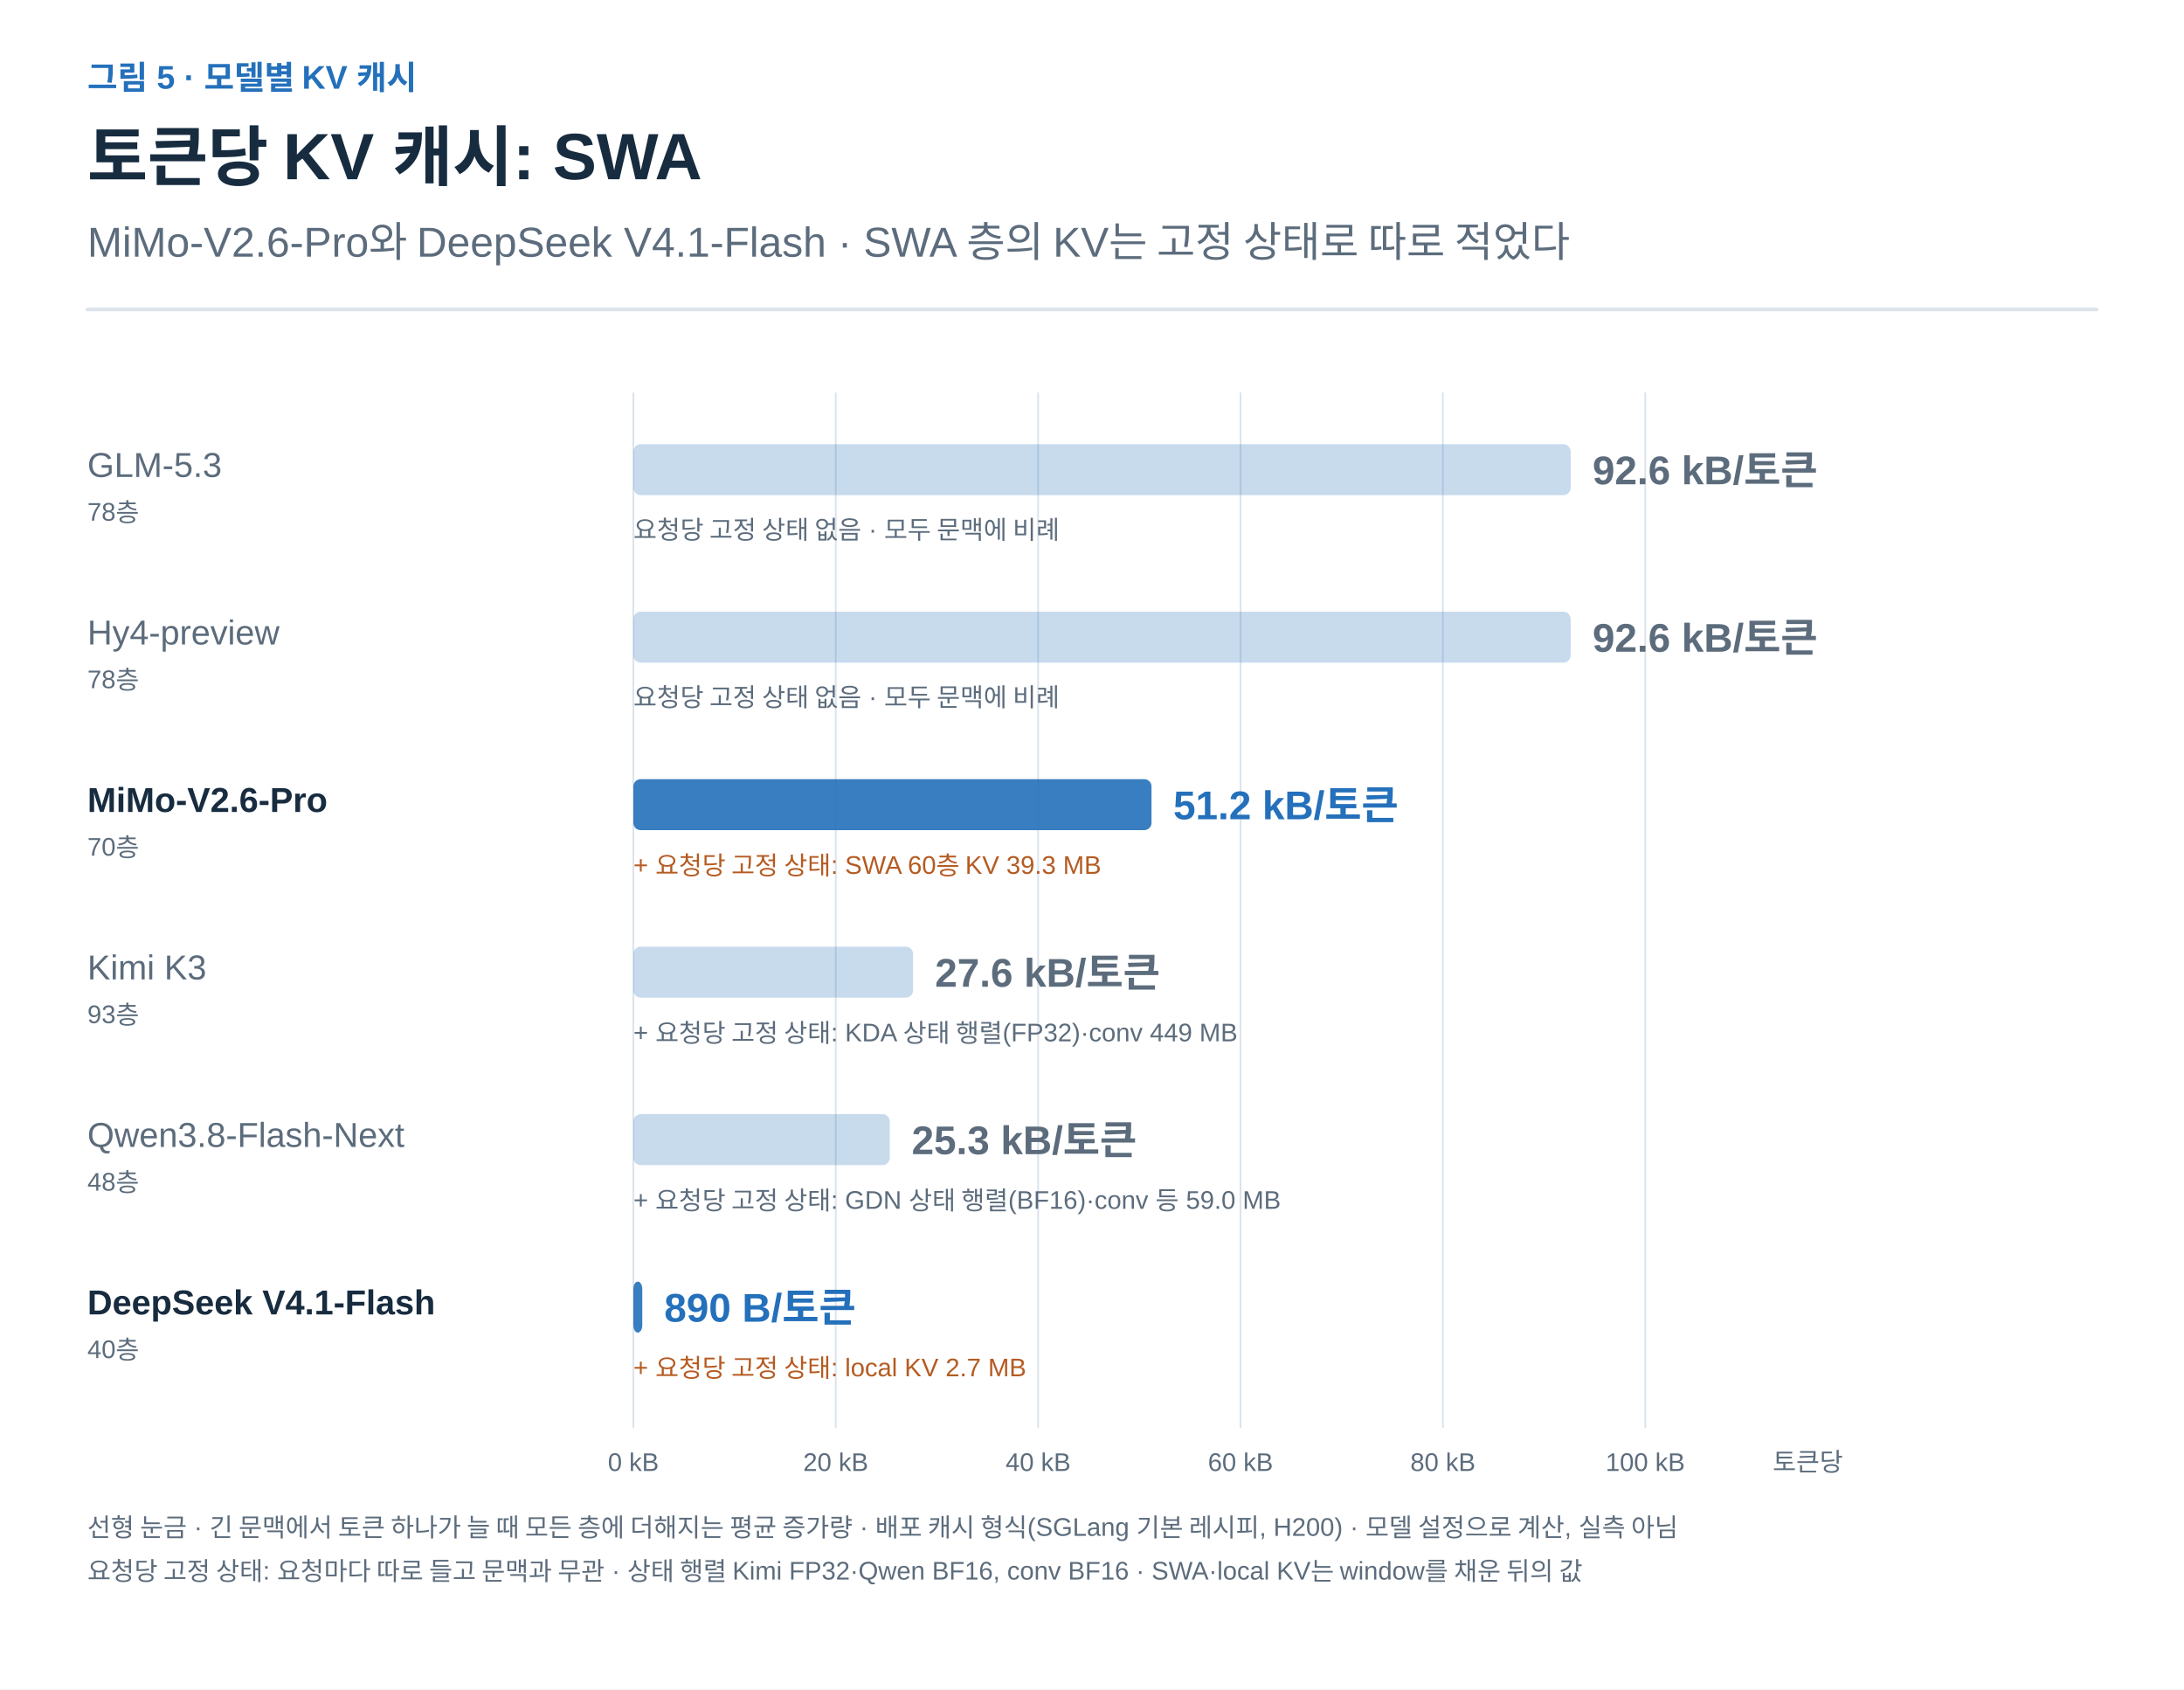
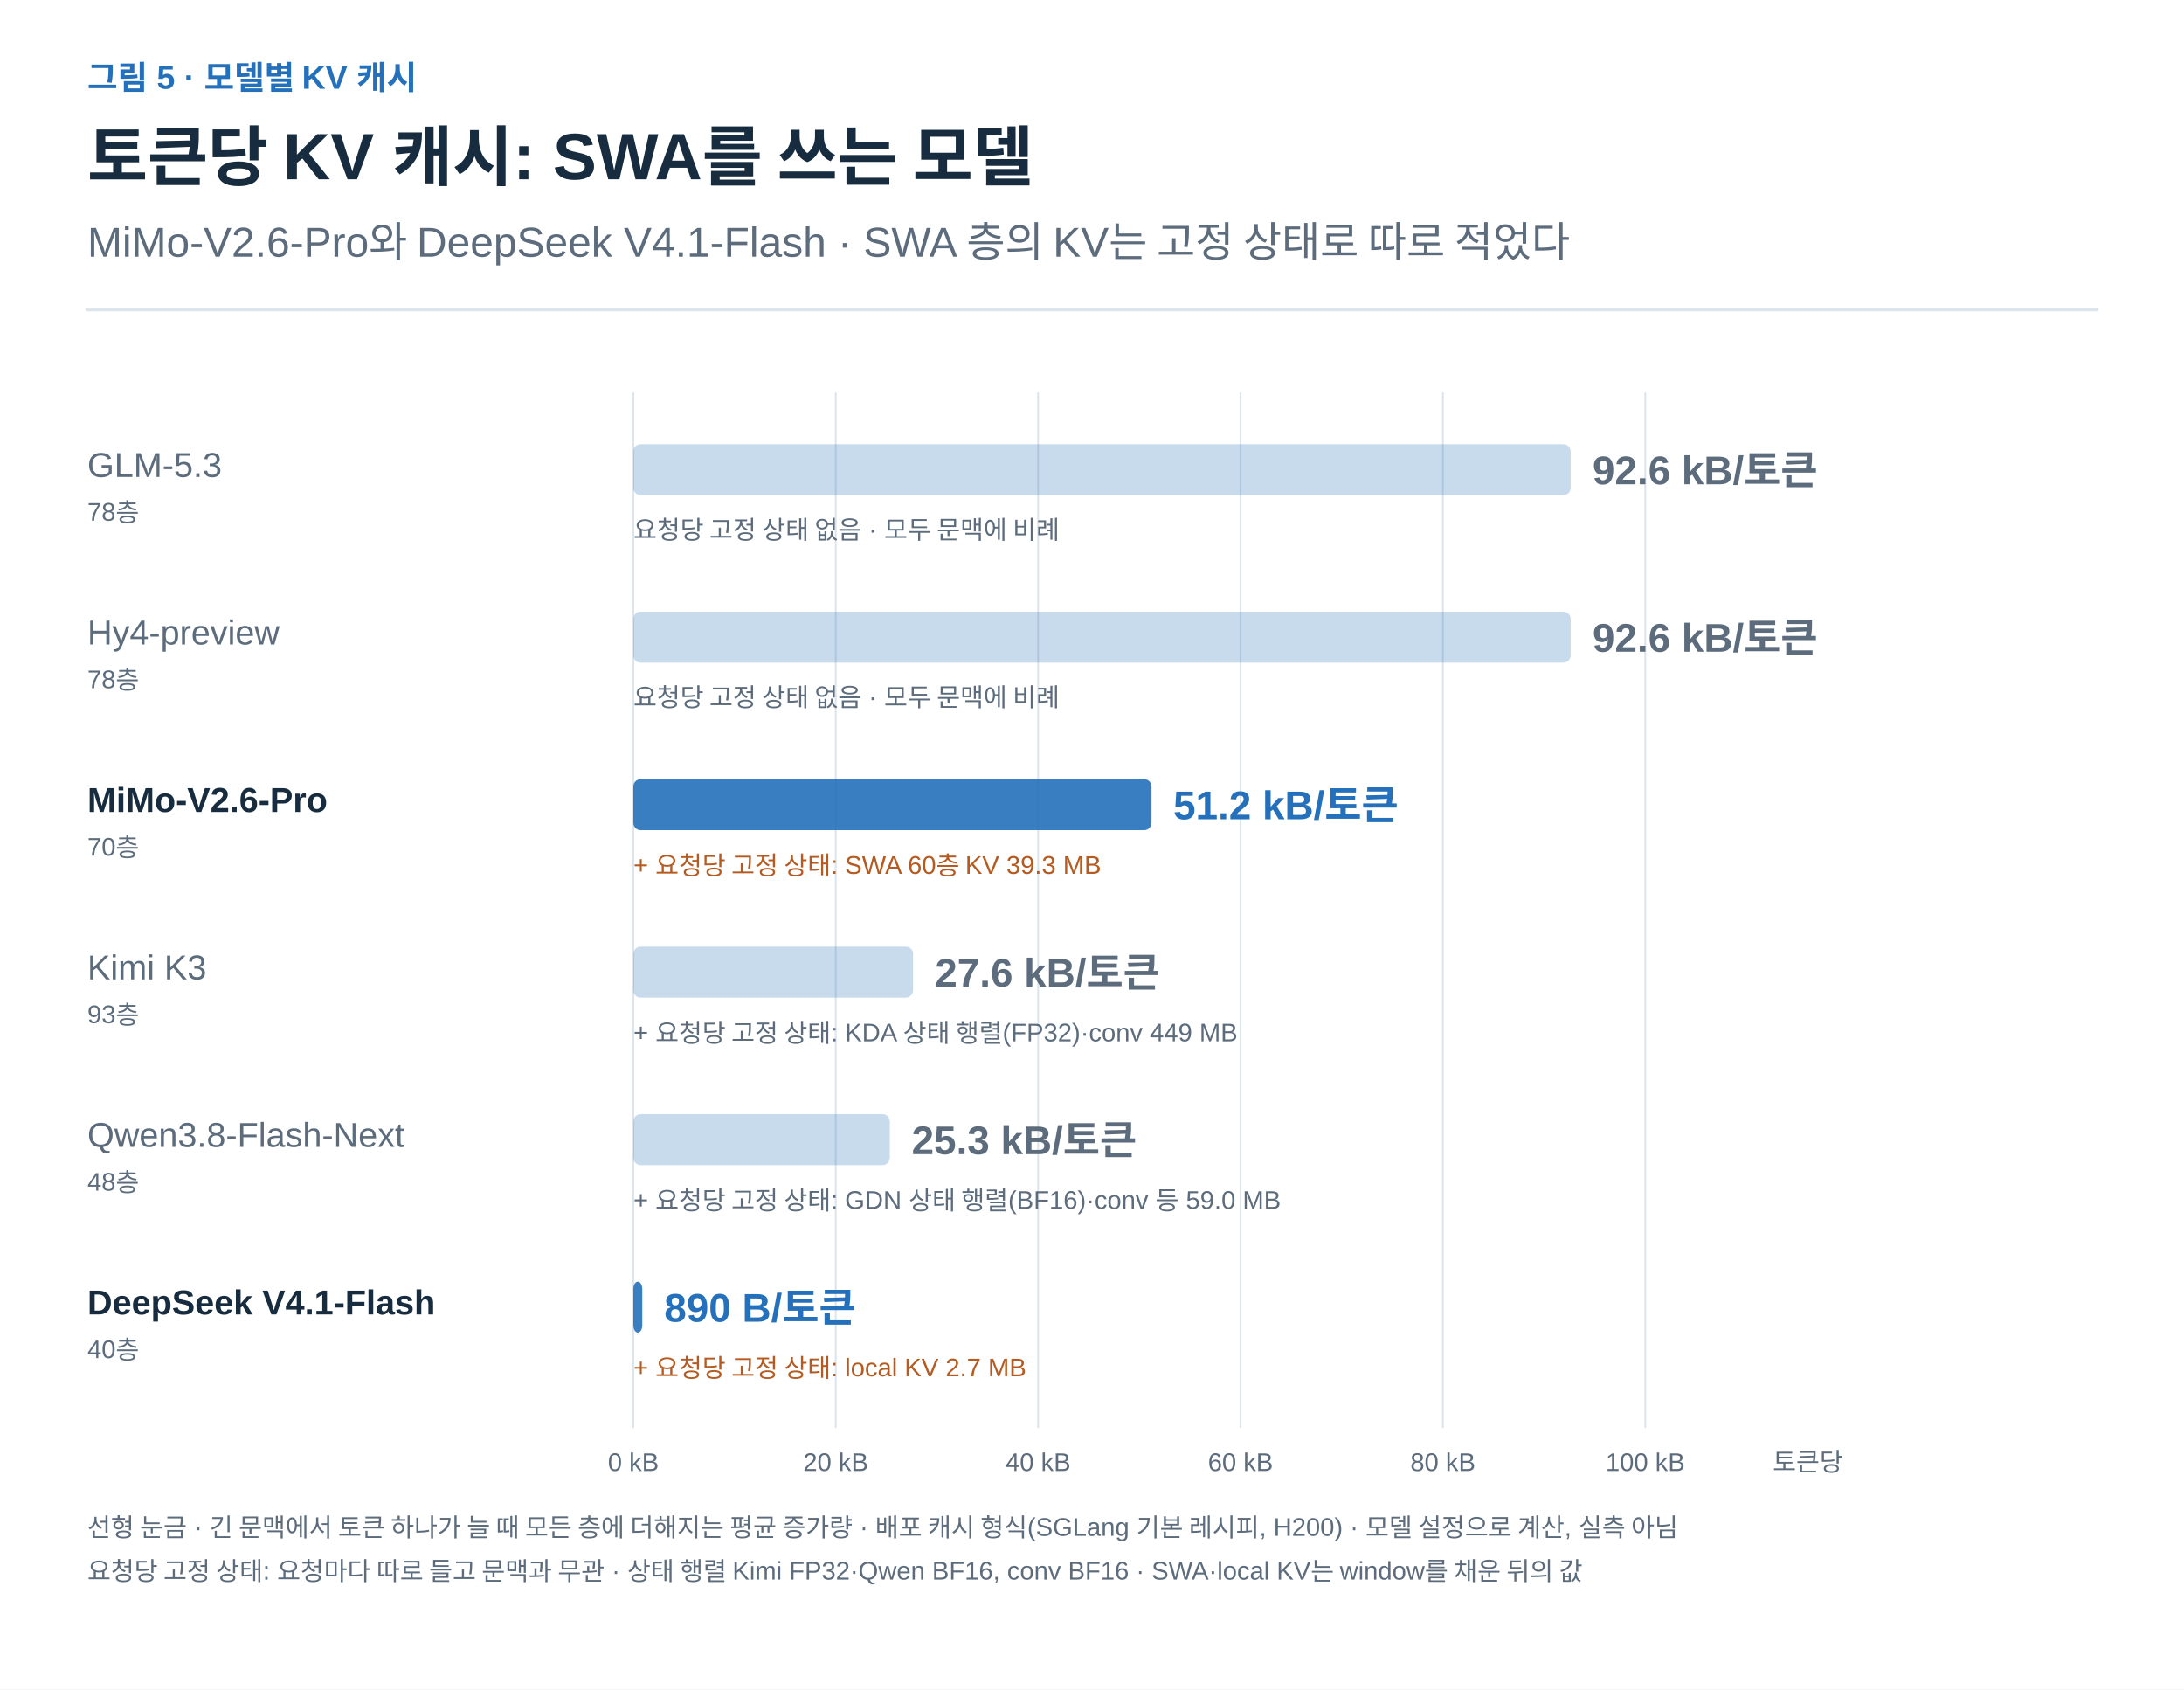
<svg xmlns="http://www.w3.org/2000/svg" width="1200" height="928" viewBox="0 0 1200 928" role="img" aria-labelledby="title desc">
  <defs>
    <marker id="arrow-ink" viewBox="0 0 10 10" refX="8" refY="5" markerWidth="6" markerHeight="6" orient="auto">
      <path d="M1 1 L9 5 L1 9" fill="none" stroke="#182C40" stroke-width="1.6" />
    </marker>
    <marker id="arrow-muted" viewBox="0 0 10 10" refX="8" refY="5" markerWidth="6" markerHeight="6" orient="auto">
      <path d="M1 1 L9 5 L1 9" fill="none" stroke="#5C6C7C" stroke-width="1.6" />
    </marker>
    <marker id="arrow-line" viewBox="0 0 10 10" refX="8" refY="5" markerWidth="6" markerHeight="6" orient="auto">
      <path d="M1 1 L9 5 L1 9" fill="none" stroke="#DCE4EC" stroke-width="1.6" />
    </marker>
    <marker id="arrow-paper" viewBox="0 0 10 10" refX="8" refY="5" markerWidth="6" markerHeight="6" orient="auto">
      <path d="M1 1 L9 5 L1 9" fill="none" stroke="#FFFFFF" stroke-width="1.6" />
    </marker>
    <marker id="arrow-blue" viewBox="0 0 10 10" refX="8" refY="5" markerWidth="6" markerHeight="6" orient="auto">
      <path d="M1 1 L9 5 L1 9" fill="none" stroke="#2470BB" stroke-width="1.6" />
    </marker>
    <marker id="arrow-teal" viewBox="0 0 10 10" refX="8" refY="5" markerWidth="6" markerHeight="6" orient="auto">
      <path d="M1 1 L9 5 L1 9" fill="none" stroke="#287D78" stroke-width="1.6" />
    </marker>
    <marker id="arrow-orange" viewBox="0 0 10 10" refX="8" refY="5" markerWidth="6" markerHeight="6" orient="auto">
      <path d="M1 1 L9 5 L1 9" fill="none" stroke="#B55B22" stroke-width="1.6" />
    </marker>
    <marker id="arrow-purple" viewBox="0 0 10 10" refX="8" refY="5" markerWidth="6" markerHeight="6" orient="auto">
      <path d="M1 1 L9 5 L1 9" fill="none" stroke="#7954A3" stroke-width="1.6" />
    </marker>
    <marker id="arrow-gray" viewBox="0 0 10 10" refX="8" refY="5" markerWidth="6" markerHeight="6" orient="auto">
      <path d="M1 1 L9 5 L1 9" fill="none" stroke="#657789" stroke-width="1.6" />
    </marker>
    <marker id="arrow-red" viewBox="0 0 10 10" refX="8" refY="5" markerWidth="6" markerHeight="6" orient="auto">
      <path d="M1 1 L9 5 L1 9" fill="none" stroke="#B34242" stroke-width="1.6" />
    </marker>
    <marker id="arrow-indigo" viewBox="0 0 10 10" refX="8" refY="5" markerWidth="6" markerHeight="6" orient="auto">
      <path d="M1 1 L9 5 L1 9" fill="none" stroke="#4C60A8" stroke-width="1.6" />
    </marker>
    <marker id="arrow-slate" viewBox="0 0 10 10" refX="8" refY="5" markerWidth="6" markerHeight="6" orient="auto">
      <path d="M1 1 L9 5 L1 9" fill="none" stroke="#8191A0" stroke-width="1.6" />
    </marker>
    <marker id="arrow-surface" viewBox="0 0 10 10" refX="8" refY="5" markerWidth="6" markerHeight="6" orient="auto">
      <path d="M1 1 L9 5 L1 9" fill="none" stroke="#F8FAFC" stroke-width="1.6" />
    </marker>
  </defs>
  <style>text{font-family:Arial,"Apple SD Gothic Neo","Noto Sans KR",sans-serif}text[font-family]{font-family:Menlo,Consolas,monospace}path{stroke-linecap:round;stroke-linejoin:round}</style>
  <rect width="100%" height="100%" fill="white" />
  <text x="48" y="49" fill="#2470BB" font-size="18" font-weight="600" text-anchor="start" data-max-width="1104">그림 5 · 모델별 KV 캐시</text>
-   <text x="48" y="99" fill="#182C40" font-size="36" font-weight="700" text-anchor="start" data-max-width="1104">토큰당 KV 캐시: SWA</text>
+   <text x="48" y="99" fill="#182C40" font-size="36" font-weight="700" text-anchor="start" data-max-width="1104">토큰당 KV 캐시: SWA를 쓰는 모델</text>
  <text x="48" y="141" fill="#5C6C7C" font-size="23" font-weight="400" text-anchor="start" data-max-width="1104">MiMo-V2.6-Pro와 DeepSeek V4.1-Flash · SWA 층의 KV는 고정 상태로 따로 적었다</text>
  <path d="M48,170 H1152" stroke="#DCE4EC" stroke-width="2" />
  <g transform="translate(48 206) scale(1)" data-panel="1">
    <path d="M856 10 L856 578" stroke="#DCE4EC" stroke-width="1" fill="none" />
    <path d="M744.8 10 L744.8 578" stroke="#DCE4EC" stroke-width="1" fill="none" />
    <path d="M633.6 10 L633.6 578" stroke="#DCE4EC" stroke-width="1" fill="none" />
    <path d="M522.4 10 L522.4 578" stroke="#DCE4EC" stroke-width="1" fill="none" />
    <path d="M411.2 10 L411.2 578" stroke="#DCE4EC" stroke-width="1" fill="none" />
    <path d="M300 10 L300 578" stroke="#DCE4EC" stroke-width="1" fill="none" />
    <text x="0" y="56" fill="#5C6C7C" font-size="19" font-weight="400" text-anchor="start" data-max-width="280">GLM-5.3</text>
    <text x="0" y="80" fill="#5C6C7C" font-size="14" font-weight="400" text-anchor="start" data-max-width="280">78층</text>
    <rect x="300" y="38" width="515.0" height="28" rx="4" fill="#2470BB" fill-opacity="0.25" />
    <text x="827.012" y="60" fill="#5C6C7C" font-size="22" font-weight="700" text-anchor="start" data-max-width="220">92.6 kB/토큰</text>
    <text x="300" y="90" fill="#5C6C7C" font-size="14" font-weight="400" text-anchor="start" data-max-width="804">요청당 고정 상태 없음 · 모두 문맥에 비례</text>
    <text x="0" y="148" fill="#5C6C7C" font-size="19" font-weight="400" text-anchor="start" data-max-width="280">Hy4-preview</text>
    <text x="0" y="172" fill="#5C6C7C" font-size="14" font-weight="400" text-anchor="start" data-max-width="280">78층</text>
    <rect x="300" y="130" width="515.0" height="28" rx="4" fill="#2470BB" fill-opacity="0.25" />
    <text x="827.012" y="152" fill="#5C6C7C" font-size="22" font-weight="700" text-anchor="start" data-max-width="220">92.6 kB/토큰</text>
    <text x="300" y="182" fill="#5C6C7C" font-size="14" font-weight="400" text-anchor="start" data-max-width="804">요청당 고정 상태 없음 · 모두 문맥에 비례</text>
    <text x="0" y="240" fill="#182C40" font-size="19" font-weight="700" text-anchor="start" data-max-width="280">MiMo-V2.6-Pro</text>
    <text x="0" y="264" fill="#5C6C7C" font-size="14" font-weight="400" text-anchor="start" data-max-width="280">70층</text>
    <rect x="300" y="222" width="284.7" height="28" rx="4" fill="#2470BB" fill-opacity="0.9" />
    <text x="596.672" y="244" fill="#2470BB" font-size="22" font-weight="700" text-anchor="start" data-max-width="220">51.2 kB/토큰</text>
    <text x="300" y="274" fill="#B55B22" font-size="14" font-weight="400" text-anchor="start" data-max-width="804">+ 요청당 고정 상태: SWA 60층 KV 39.3 MB</text>
    <text x="0" y="332" fill="#5C6C7C" font-size="19" font-weight="400" text-anchor="start" data-max-width="280">Kimi K3</text>
    <text x="0" y="356" fill="#5C6C7C" font-size="14" font-weight="400" text-anchor="start" data-max-width="280">93층</text>
    <rect x="300" y="314" width="153.7" height="28" rx="4" fill="#2470BB" fill-opacity="0.25" />
    <text x="465.723" y="336" fill="#5C6C7C" font-size="22" font-weight="700" text-anchor="start" data-max-width="220">27.6 kB/토큰</text>
    <text x="300" y="366" fill="#5C6C7C" font-size="14" font-weight="400" text-anchor="start" data-max-width="804">+ 요청당 고정 상태: KDA 상태 행렬(FP32)·conv 449 MB</text>
    <text x="0" y="424" fill="#5C6C7C" font-size="19" font-weight="400" text-anchor="start" data-max-width="280">Qwen3.8-Flash-Next</text>
    <text x="0" y="448" fill="#5C6C7C" font-size="14" font-weight="400" text-anchor="start" data-max-width="280">48층</text>
    <rect x="300" y="406" width="140.9" height="28" rx="4" fill="#2470BB" fill-opacity="0.25" />
    <text x="452.913" y="428" fill="#5C6C7C" font-size="22" font-weight="700" text-anchor="start" data-max-width="220">25.3 kB/토큰</text>
    <text x="300" y="458" fill="#5C6C7C" font-size="14" font-weight="400" text-anchor="start" data-max-width="804">+ 요청당 고정 상태: GDN 상태 행렬(BF16)·conv 등 59.0 MB</text>
    <text x="0" y="516" fill="#182C40" font-size="19" font-weight="700" text-anchor="start" data-max-width="280">DeepSeek V4.1-Flash</text>
    <text x="0" y="540" fill="#5C6C7C" font-size="14" font-weight="400" text-anchor="start" data-max-width="280">40층</text>
    <rect x="300" y="498" width="4.9" height="28" rx="4" fill="#2470BB" fill-opacity="0.9" />
    <text x="316.948" y="520" fill="#2470BB" font-size="22" font-weight="700" text-anchor="start" data-max-width="220">890 B/토큰</text>
    <text x="300" y="550" fill="#B55B22" font-size="14" font-weight="400" text-anchor="start" data-max-width="804">+ 요청당 고정 상태: local KV 2.7 MB</text>
    <text x="300" y="602" fill="#5C6C7C" font-size="14" font-weight="400" text-anchor="middle" data-max-width="80">0 kB</text>
    <text x="411.2" y="602" fill="#5C6C7C" font-size="14" font-weight="400" text-anchor="middle" data-max-width="80">20 kB</text>
    <text x="522.4" y="602" fill="#5C6C7C" font-size="14" font-weight="400" text-anchor="middle" data-max-width="80">40 kB</text>
    <text x="633.6" y="602" fill="#5C6C7C" font-size="14" font-weight="400" text-anchor="middle" data-max-width="80">60 kB</text>
    <text x="744.8" y="602" fill="#5C6C7C" font-size="14" font-weight="400" text-anchor="middle" data-max-width="80">80 kB</text>
    <text x="856" y="602" fill="#5C6C7C" font-size="14" font-weight="400" text-anchor="middle" data-max-width="80">100 kB</text>
    <text x="926" y="602" fill="#5C6C7C" font-size="14" font-weight="400" text-anchor="start" data-max-width="120">토큰당</text>
    <text x="0" y="638" fill="#5C6C7C" font-size="14" font-weight="400" text-anchor="start" data-max-width="1104">선형 눈금 · 긴 문맥에서 토큰 하나가 늘 때 모든 층에 더해지는 평균 증가량 · 배포 캐시 형식(SGLang 기본 레시피, H200) · 모델 설정으로 계산, 실측 아님</text>
    <text x="0" y="662" fill="#5C6C7C" font-size="14" font-weight="400" text-anchor="start" data-max-width="1104">요청당 고정 상태: 요청마다 따로 들고 문맥과 무관 · 상태 행렬 Kimi FP32·Qwen BF16, conv BF16 · SWA·local KV는 window를 채운 뒤의 값</text>
  </g>
</svg>
